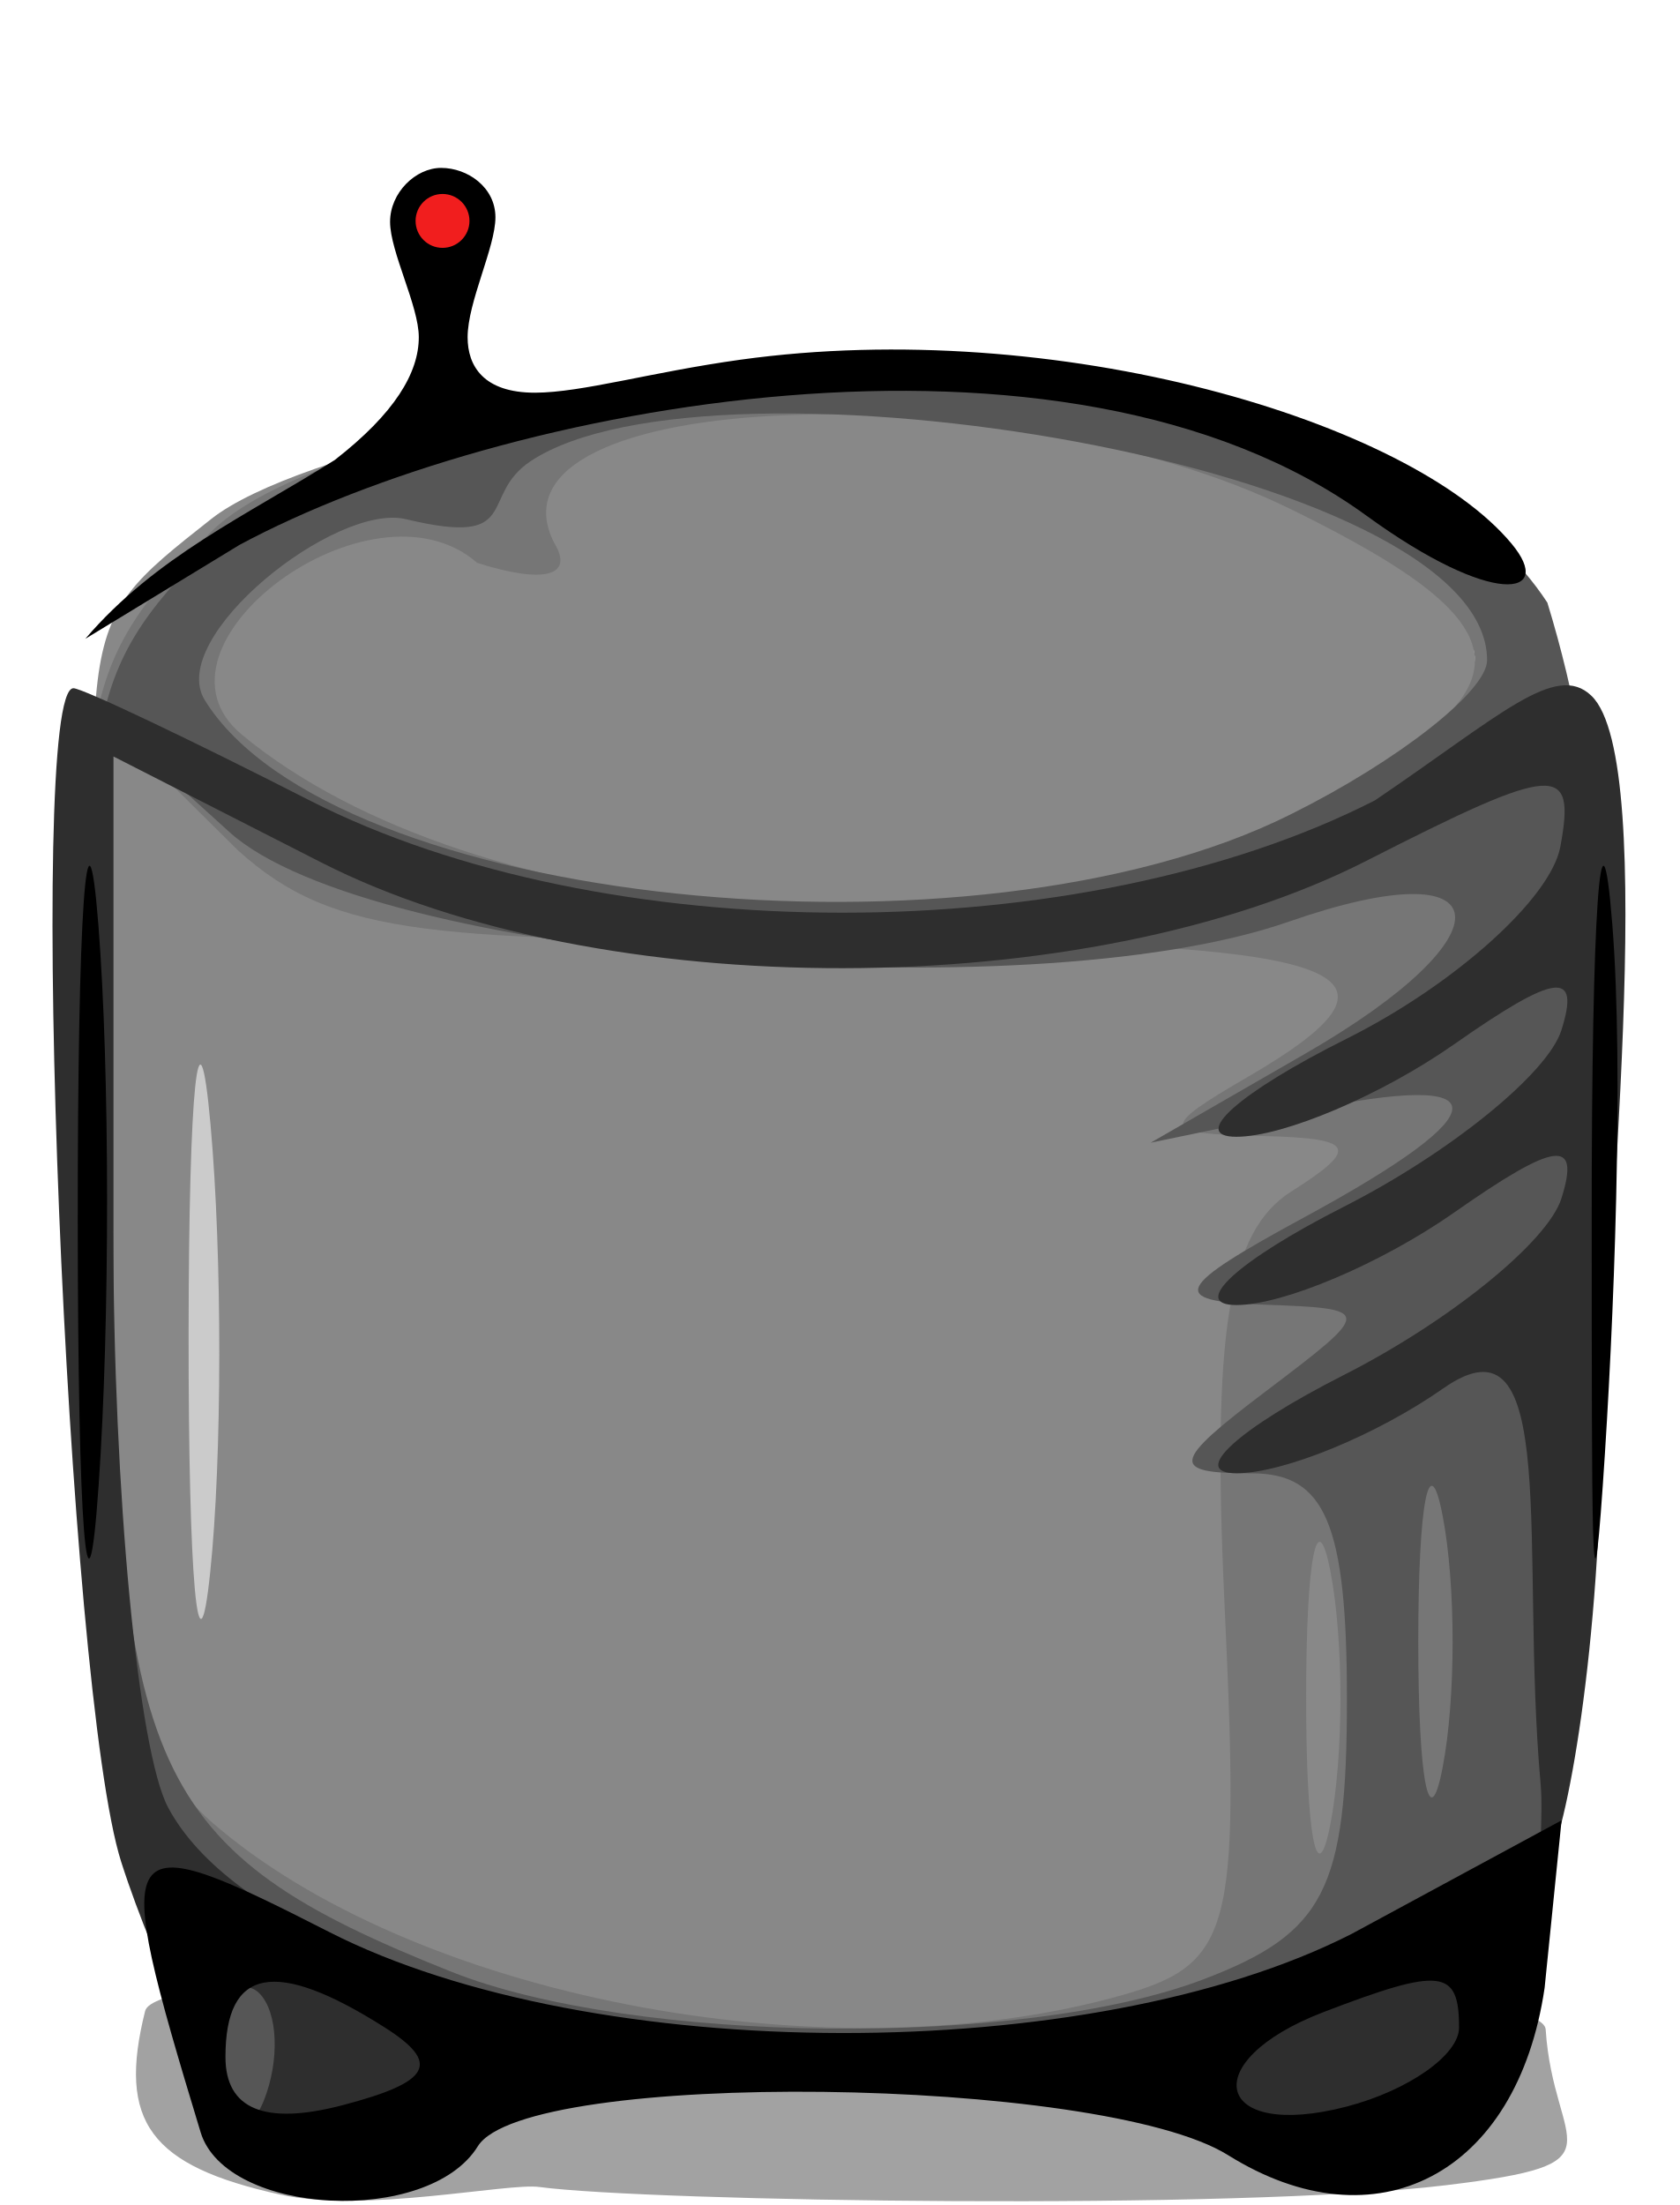
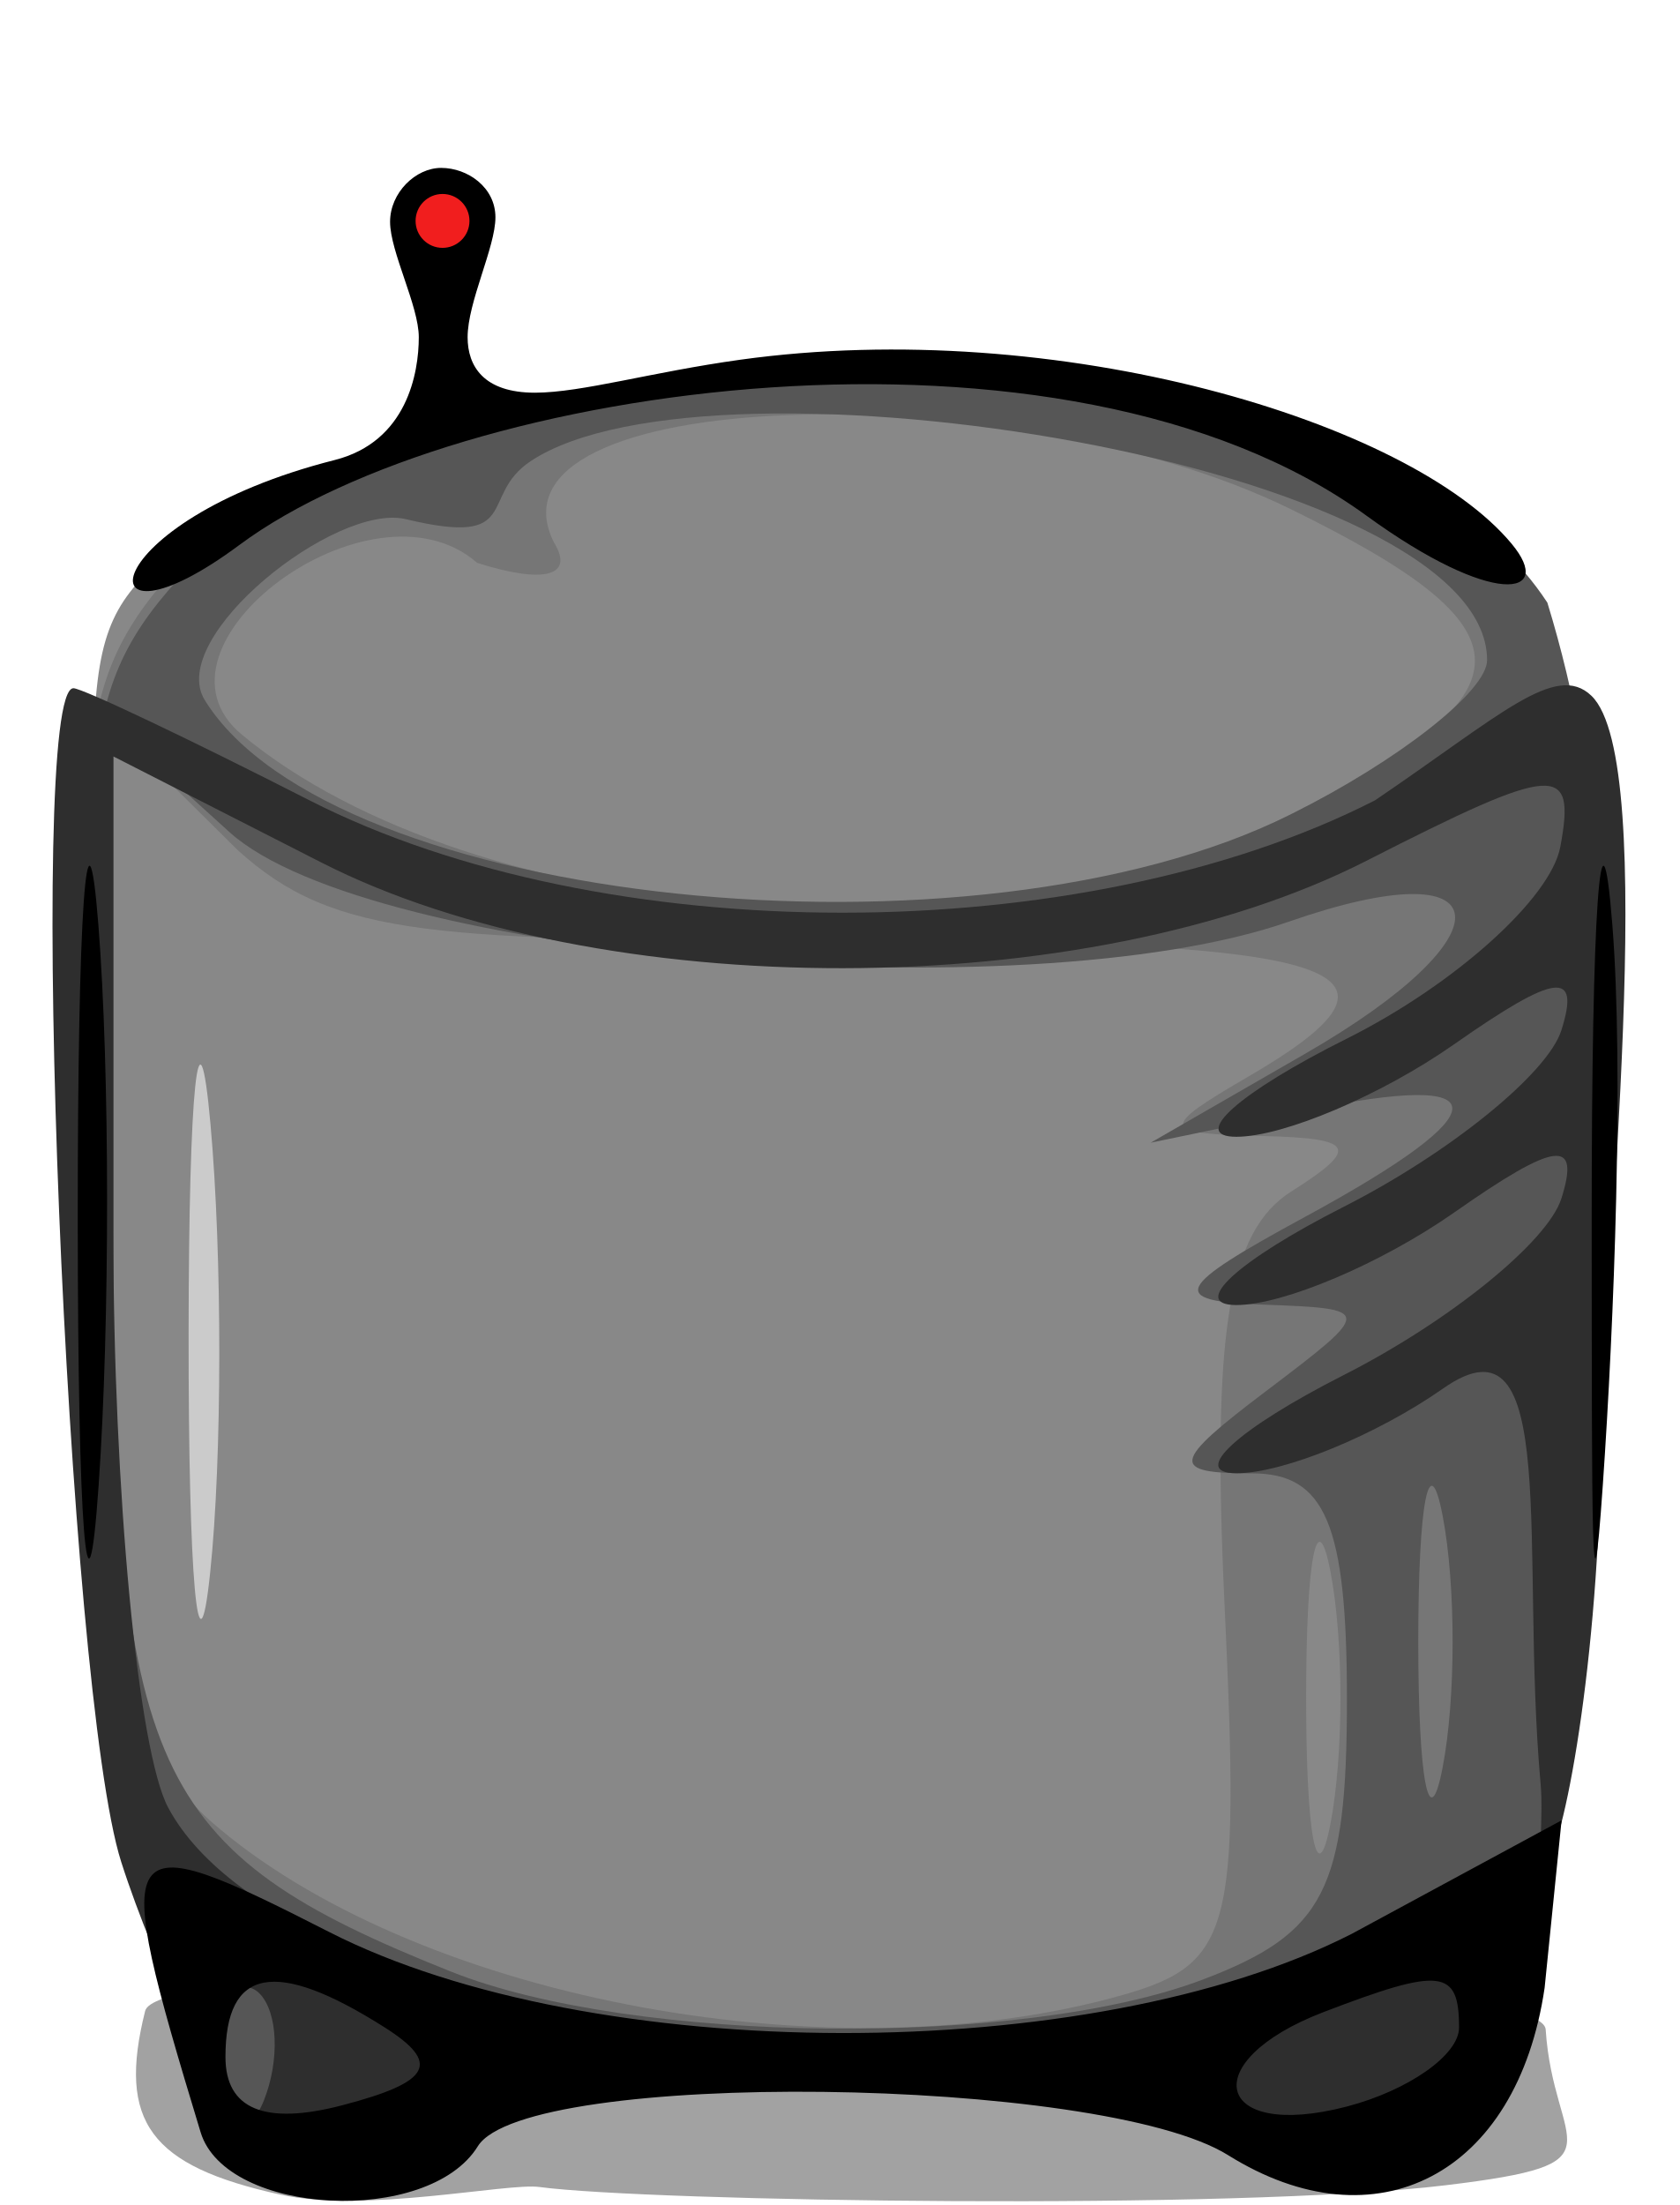
<svg xmlns="http://www.w3.org/2000/svg" width="32" height="42" id="svg13968" version="1.0">
  <defs id="defs13970" />
  <g id="layer1">
    <path style="fill:black;fill-opacity:0.366" d="M 10.274,41.657 C 9.661,41.574 6.958,42.16 5.334,41.801 C 2.865,41.256 2.234,40.421 2.765,38.304 C 3.114,36.913 29.354,37.239 29.445,38.655 C 29.592,40.943 31.002,41.205 27.547,41.623 C 23.533,42.11 12.329,41.933 10.274,41.657 z " id="path2241" />
    <rect rx="5.409" y="18.115" x="2.926" height="13.126" width="1.955" id="rect8116" style="fill:#cbcbcb;fill-opacity:1;fill-rule:evenodd;stroke:none;stroke-width:1.25;stroke-linejoin:miter;stroke-miterlimit:4;stroke-dashoffset:0;stroke-opacity:1" ry="5.409" />
-     <path style="fill:#888;fill-opacity:1" d="M 3.106,35.007 C 2.505,34.636 1.844,28.676 1.844,22.444 C 1.844,11.635 1.161,12.14 4.028,9.882 C 5.644,8.609 11.792,7.234 16.521,7.234 C 22.904,7.234 25.023,7.67 27.452,9.482 C 28.919,12.529 28.291,27.515 28.252,32.375 C 28.186,40.361 26.546,39.059 15.742,39.343 C 5.497,39.782 8.153,40.506 3.106,35.007 z M 4.01,21.416 C 3.785,18.903 3.597,20.693 3.593,25.393 C 3.589,30.093 3.774,32.149 4.003,29.961 C 4.233,27.774 4.236,23.928 4.01,21.416 z " id="path2239" />
+     <path style="fill:#888;fill-opacity:1" d="M 3.106,35.007 C 2.505,34.636 1.844,28.676 1.844,22.444 C 1.844,11.635 1.161,12.14 4.028,9.882 C 5.644,8.609 11.792,7.234 16.521,7.234 C 22.904,7.234 25.023,7.67 27.452,9.482 C 29.494,12.447 28.292,27.515 28.252,32.375 C 28.185,40.361 26.546,39.059 15.742,39.343 C 5.497,39.782 8.153,40.506 3.106,35.007 z M 4.01,21.416 C 3.785,18.903 3.597,20.693 3.593,25.393 C 3.589,30.093 3.774,32.149 4.003,29.961 C 4.233,27.774 4.236,23.928 4.01,21.416 z " id="path2239" />
    <path style="fill:#767676;fill-opacity:1" d="M 2.941,35.276 C 2.27,33.178 1.596,27.457 1.596,22.331 C 1.596,13.577 1.269,12.837 4.028,10.123 C 5.644,8.534 11.104,7.461 14.418,7.231 C 21.465,6.741 26.779,8.796 28.909,12.046 L 27.328,41.18 L 15.542,39.245 C 5.681,39.425 5.786,44.263 2.941,35.276 z M 21.182,38.056 C 23.479,37.441 23.626,36.925 23.327,30.549 C 23.084,25.381 23.396,23.456 24.599,22.695 C 25.911,21.866 25.815,21.679 24.057,21.639 C 22.092,21.594 22.071,21.502 23.79,20.501 C 27.287,18.464 25.67,17.916 16.157,17.916 C 8.313,17.916 6.39,17.877 4.533,16.197 L 2.159,13.846 L 2.159,23.46 C 2.159,31.283 2.507,33.377 4.028,34.702 C 7.836,38.02 15.629,39.543 21.182,38.056 z M 25.345,29.933 C 25.09,28.611 24.882,29.693 24.882,32.337 C 24.882,34.98 25.09,36.062 25.345,34.74 C 25.599,33.418 25.599,31.255 25.345,29.933 z M 24.591,15.511 C 29.271,13.173 29.267,11.986 24.57,9.689 C 19.207,7.066 9.055,7.349 10.553,10.333 C 10.949,10.974 10.369,11.128 9.09,10.721 C 7.071,8.956 2.571,12.304 4.606,13.992 C 9.035,17.668 18.789,18.409 24.591,15.511 z " id="path2237" />
    <path style="fill:#565656;fill-opacity:1" d="M 4.383,40.615 C 4.191,39.881 3.422,36.932 2.751,34.834 C 2.081,32.736 1.722,27.647 1.722,22.521 C 1.722,13.767 1.332,13.026 4.091,10.312 C 5.707,8.723 10.978,7.334 14.292,7.104 C 21.339,6.615 27.347,8.228 29.477,11.478 C 31.645,18.526 29.945,26.071 29.65,34.129 C 28.582,41.79 25.802,42.024 22.551,40.013 C 19.785,38.301 9.951,38.438 9.039,40.188 C 8.212,41.774 4.8,42.206 4.383,40.615 z M 22.919,37.704 C 25.234,36.824 25.659,35.995 25.659,32.363 C 25.659,29.038 25.25,28.064 23.853,28.064 C 22.277,28.064 22.311,27.863 24.12,26.496 C 26.166,24.948 26.165,24.926 24.057,24.85 C 22.244,24.785 22.365,24.532 24.858,23.18 C 28.602,21.149 28.602,20.378 24.858,21.156 L 21.92,21.766 L 24.858,20.074 C 28.822,17.791 28.62,16.137 24.551,17.556 C 19.516,19.311 7.031,18.256 4.373,15.851 L 2.159,13.846 L 2.159,23.46 C 2.159,33.773 2.836,35.258 8.59,37.554 C 12.061,38.938 19.468,39.016 22.919,37.704 z M 27.481,28.865 C 27.226,27.543 27.018,28.625 27.018,31.268 C 27.018,33.912 27.226,34.994 27.481,33.672 C 27.736,32.35 27.736,30.187 27.481,28.865 z M 24.591,15.511 C 26.647,14.484 28.329,13.162 28.329,12.575 C 28.329,8.838 13.567,6.486 10.109,8.784 C 9.104,9.452 9.976,10.428 7.733,9.889 C 6.394,9.568 3.161,12.138 3.901,13.336 C 6.316,17.243 18.549,18.529 24.591,15.511 z " id="path2233" />
    <path style="fill:#2e2e2e;fill-opacity:1" d="M 4.382,40.573 C 4.19,39.838 2.98,37.563 2.309,35.465 C 1.272,32.22 0.494,13.109 1.399,13.109 C 1.568,13.109 3.593,14.07 5.897,15.245 C 11.493,18.098 20.597,18.098 26.193,15.245 C 28.583,13.625 29.636,12.598 30.317,13.253 C 31.631,14.519 30.546,24.052 30.498,27.754 C 30.421,32.032 29.725,35.479 29.395,35.559 C 29.282,35.586 29.406,34.618 29.349,33.983 C 28.95,29.547 29.746,24.868 27.495,26.445 C 26.224,27.335 24.449,28.063 23.552,28.062 C 22.655,28.061 23.574,27.22 25.595,26.193 C 27.617,25.166 29.483,23.652 29.744,22.83 C 30.109,21.675 29.642,21.736 27.7,23.097 C 26.316,24.066 24.449,24.858 23.552,24.858 C 22.655,24.857 23.574,24.015 25.595,22.988 C 27.617,21.961 29.483,20.448 29.744,19.625 C 30.109,18.471 29.642,18.532 27.7,19.892 C 26.316,20.861 24.449,21.654 23.552,21.653 C 22.655,21.652 23.601,20.811 25.656,19.784 C 27.71,18.756 29.541,17.112 29.724,16.13 C 30.023,14.523 29.653,14.55 26.029,16.397 C 20.707,19.111 11.412,19.125 6.123,16.429 L 2.159,14.408 L 2.159,23.442 C 2.159,28.411 2.629,33.356 3.204,34.431 C 5.556,38.825 19.697,40.681 26.419,37.254 L 28.292,38.073 C 27.769,41.639 26.796,42.474 23.982,40.716 C 21.556,39.201 9.428,39.072 8.516,40.547 C 7.575,42.069 4.799,42.164 4.382,40.573 z M 4.94,37.967 C 4.585,37.612 4.017,38.117 4.064,39.243 C 4.115,40.487 4.684,40.866 5.025,40.014 C 5.333,39.243 5.295,38.322 4.94,37.967 z " id="path2231" />
-     <path style="fill:black;fill-opacity:1" d="M 3.822,40.615 C 2.076,34.865 2.175,34.711 6.273,36.801 C 11.274,39.351 20.783,39.368 25.749,36.836 L 29.748,34.673 L 29.425,37.863 C 28.901,41.429 26.21,42.808 23.396,41.051 C 20.97,39.536 10.014,39.407 9.102,40.882 C 8.163,42.402 4.306,42.207 3.822,40.615 z M 7.323,38.614 C 5.247,37.298 4.295,37.476 4.295,39.18 C 4.295,40.177 5.044,40.486 6.522,40.1 C 8.215,39.657 8.407,39.301 7.323,38.614 z M 27.795,38.621 C 27.795,37.504 27.455,37.466 25.212,38.326 C 22.76,39.267 23.136,40.783 25.659,40.124 C 26.834,39.816 27.795,39.14 27.795,38.621 z M 1.481,23.257 C 1.478,17.382 1.655,14.842 1.874,17.613 C 2.093,20.384 2.096,25.191 1.879,28.295 C 1.663,31.399 1.483,29.132 1.481,23.257 z M 30.322,23.257 C 30.319,17.382 30.496,14.842 30.715,17.613 C 30.935,20.384 30.75,25.191 30.533,28.295 C 30.317,31.399 30.325,29.132 30.322,23.257 z M 6.377,8.762 C 7.523,7.871 7.978,7.099 7.978,6.423 C 7.978,5.824 7.431,4.795 7.431,4.225 C 7.431,3.672 7.916,3.198 8.404,3.198 C 8.908,3.198 9.438,3.568 9.438,4.139 C 9.438,4.71 8.908,5.752 8.908,6.424 C 8.908,6.973 9.212,7.482 10.196,7.48 C 11.087,7.477 12.404,7.088 14.102,6.852 C 20.142,6.013 26.858,8.022 28.798,10.359 C 29.631,11.363 28.451,11.582 26.028,9.82 C 20.284,5.645 9.522,7.713 4.562,10.379 L 1.625,12.168 C 2.964,10.601 4.702,9.816 6.377,8.762 z " id="path2229" />
+     <path style="fill:black;fill-opacity:1" d="M 3.822,40.615 C 2.076,34.865 2.175,34.711 6.273,36.801 C 11.274,39.351 20.783,39.368 25.749,36.836 L 29.748,34.673 L 29.425,37.863 C 28.901,41.429 26.21,42.808 23.396,41.051 C 20.97,39.536 10.014,39.407 9.102,40.882 C 8.163,42.402 4.306,42.207 3.822,40.615 z M 7.323,38.614 C 5.247,37.298 4.295,37.476 4.295,39.18 C 4.295,40.177 5.044,40.486 6.522,40.1 C 8.215,39.657 8.407,39.301 7.323,38.614 z M 27.795,38.621 C 27.795,37.504 27.455,37.466 25.212,38.326 C 22.76,39.267 23.136,40.783 25.659,40.124 C 26.834,39.816 27.795,39.14 27.795,38.621 z M 1.481,23.257 C 1.478,17.382 1.655,14.842 1.874,17.613 C 2.093,20.384 2.096,25.191 1.879,28.295 C 1.663,31.399 1.483,29.132 1.481,23.257 z M 30.322,23.257 C 30.319,17.382 30.496,14.842 30.715,17.613 C 30.935,20.384 30.75,25.191 30.533,28.295 C 30.317,31.399 30.325,29.132 30.322,23.257 z M 6.377,8.762 C 7.756,8.412 7.978,7.099 7.978,6.423 C 7.978,5.824 7.431,4.795 7.431,4.225 C 7.431,3.672 7.916,3.198 8.404,3.198 C 8.908,3.198 9.438,3.568 9.438,4.139 C 9.438,4.71 8.908,5.752 8.908,6.424 C 8.908,6.973 9.212,7.482 10.196,7.48 C 11.087,7.477 12.404,7.088 14.102,6.852 C 20.142,6.013 26.858,8.022 28.798,10.359 C 29.631,11.363 28.451,11.582 26.028,9.82 C 20.284,5.645 8.708,7.3 4.562,10.379 C 1.5,12.654 1.742,9.937 6.377,8.762 z " id="path2229" />
    <path style="fill:#f11e1e;fill-opacity:1;fill-rule:evenodd;stroke:none;stroke-width:3.862;stroke-linejoin:round;stroke-miterlimit:4;stroke-dashoffset:0;stroke-opacity:1" id="path2406" d="M 335.135 255.444 A 0.48 0.48 0 1 1  334.174,255.444 A 0.48 0.48 0 1 1  335.135 255.444 z" transform="matrix(1.068198,0,0,1.068198,-349.0472,-268.6569)" />
  </g>
</svg>
